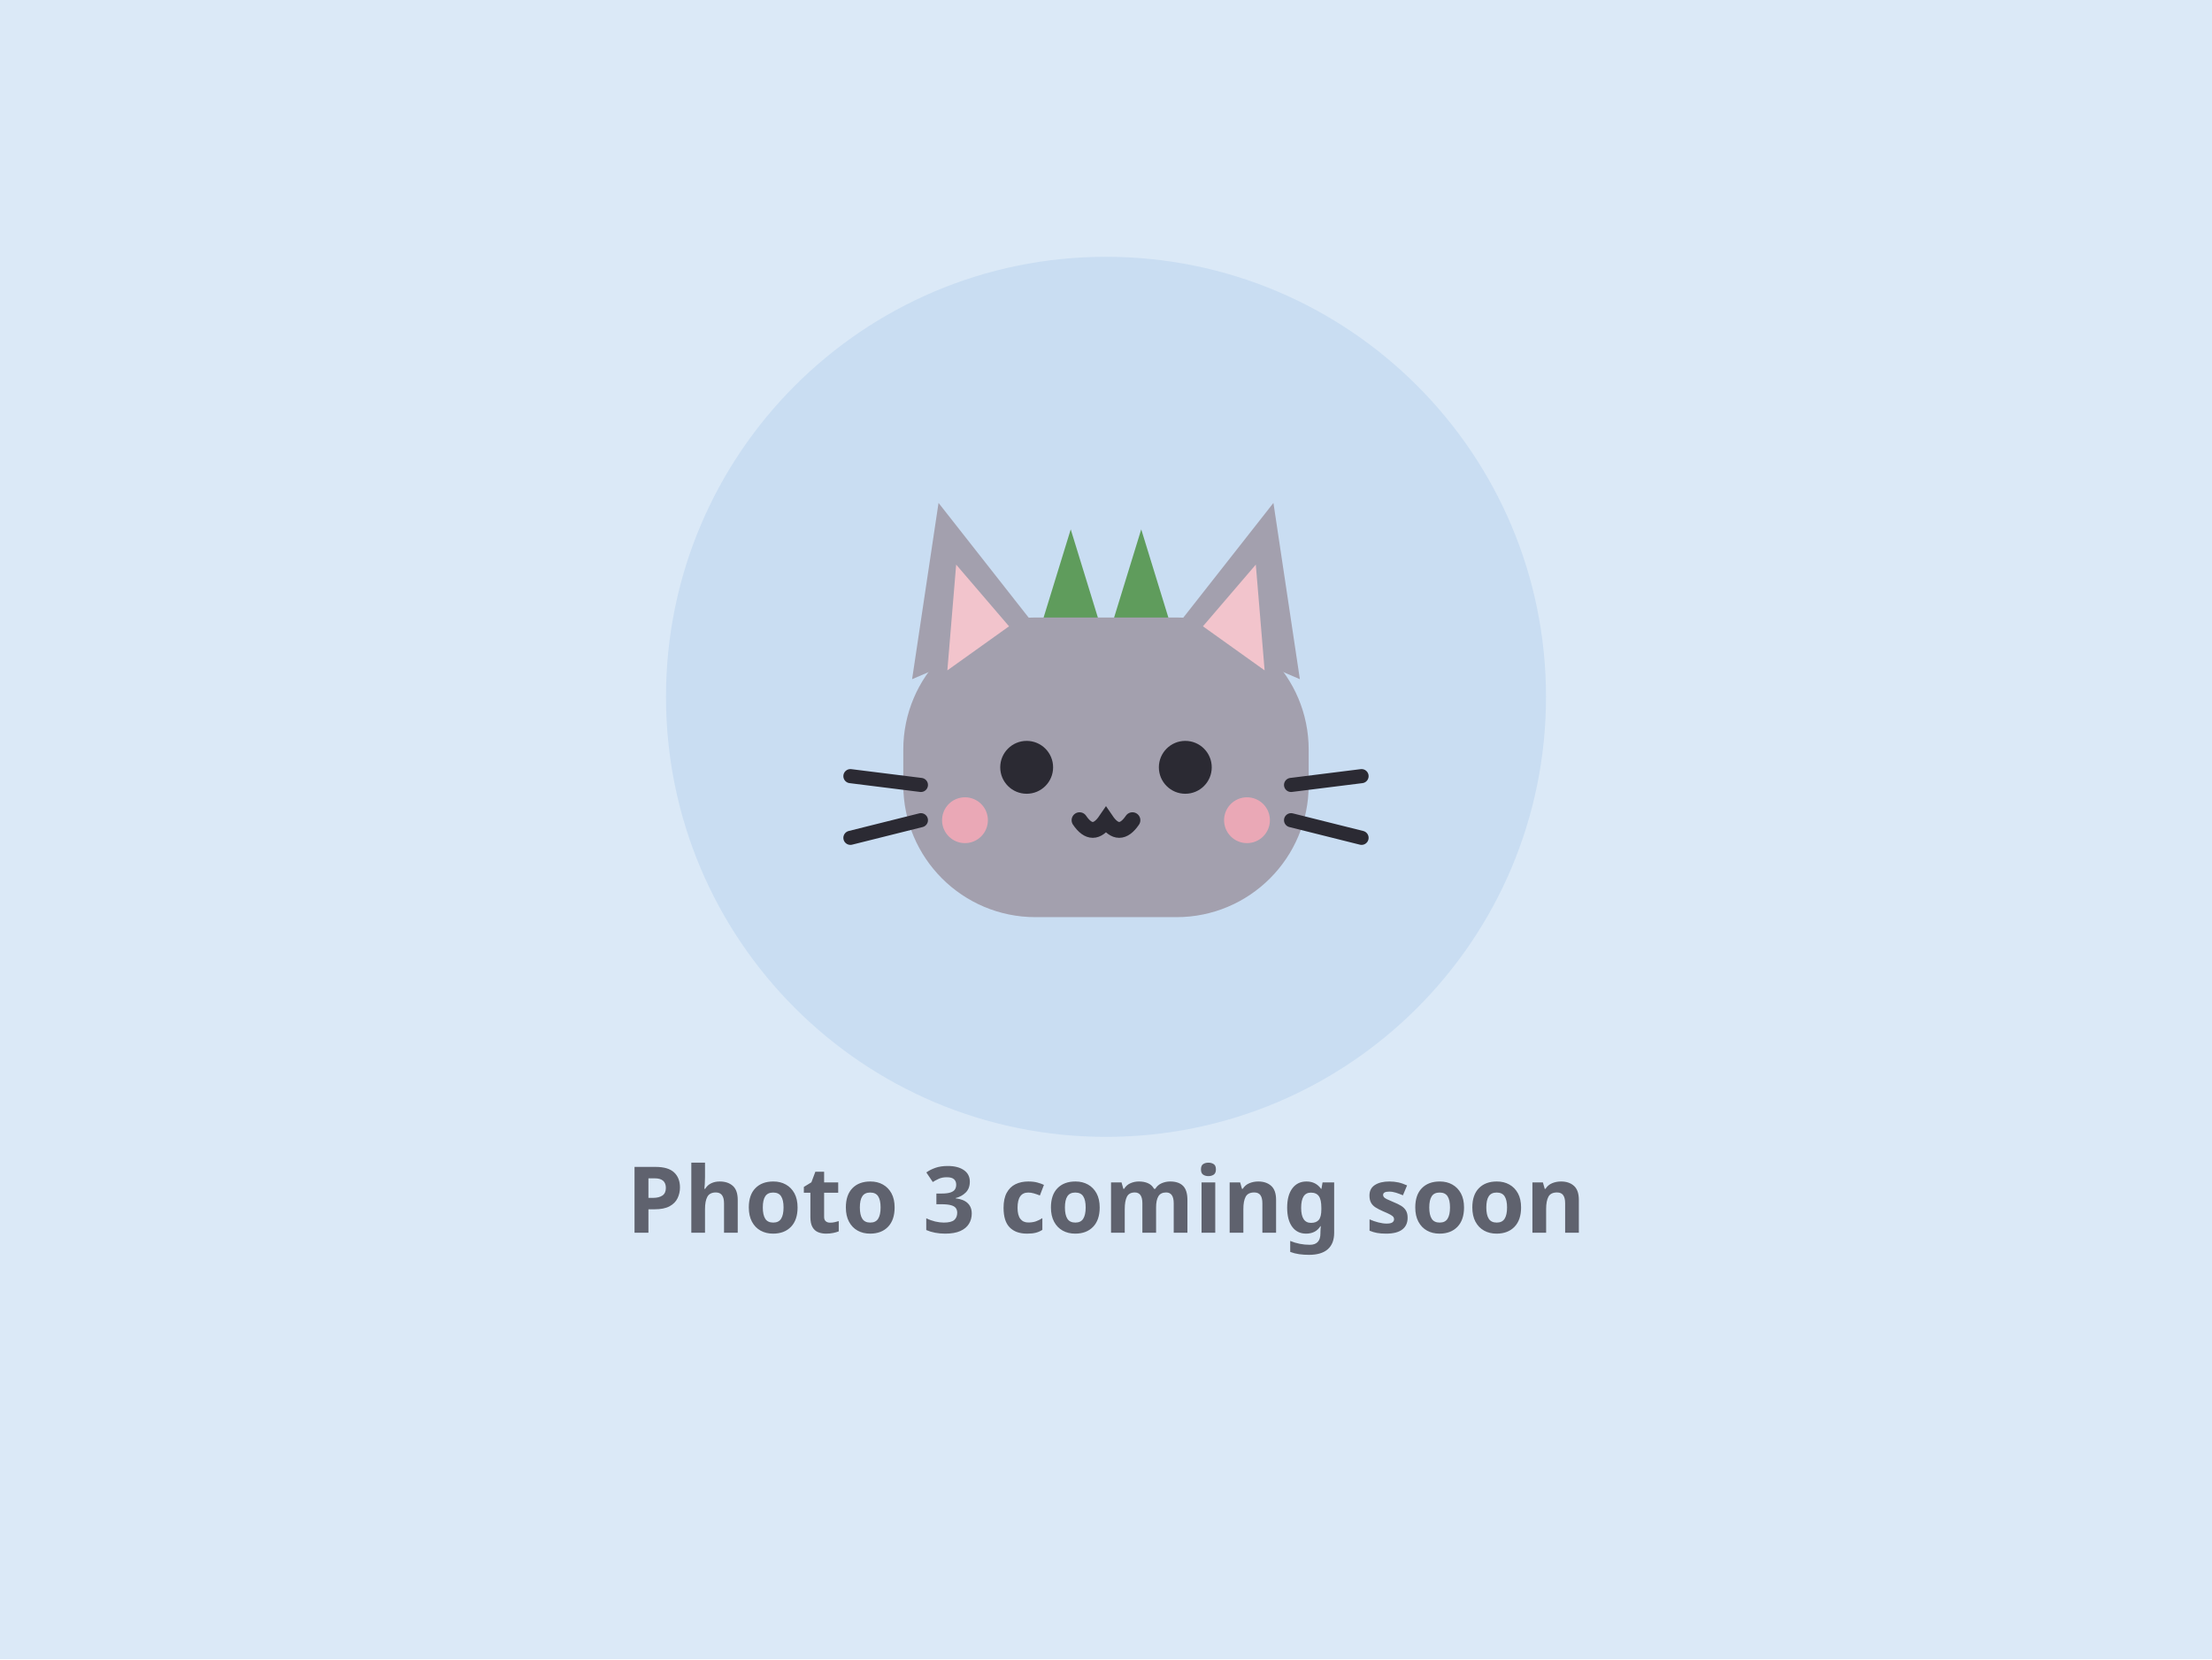
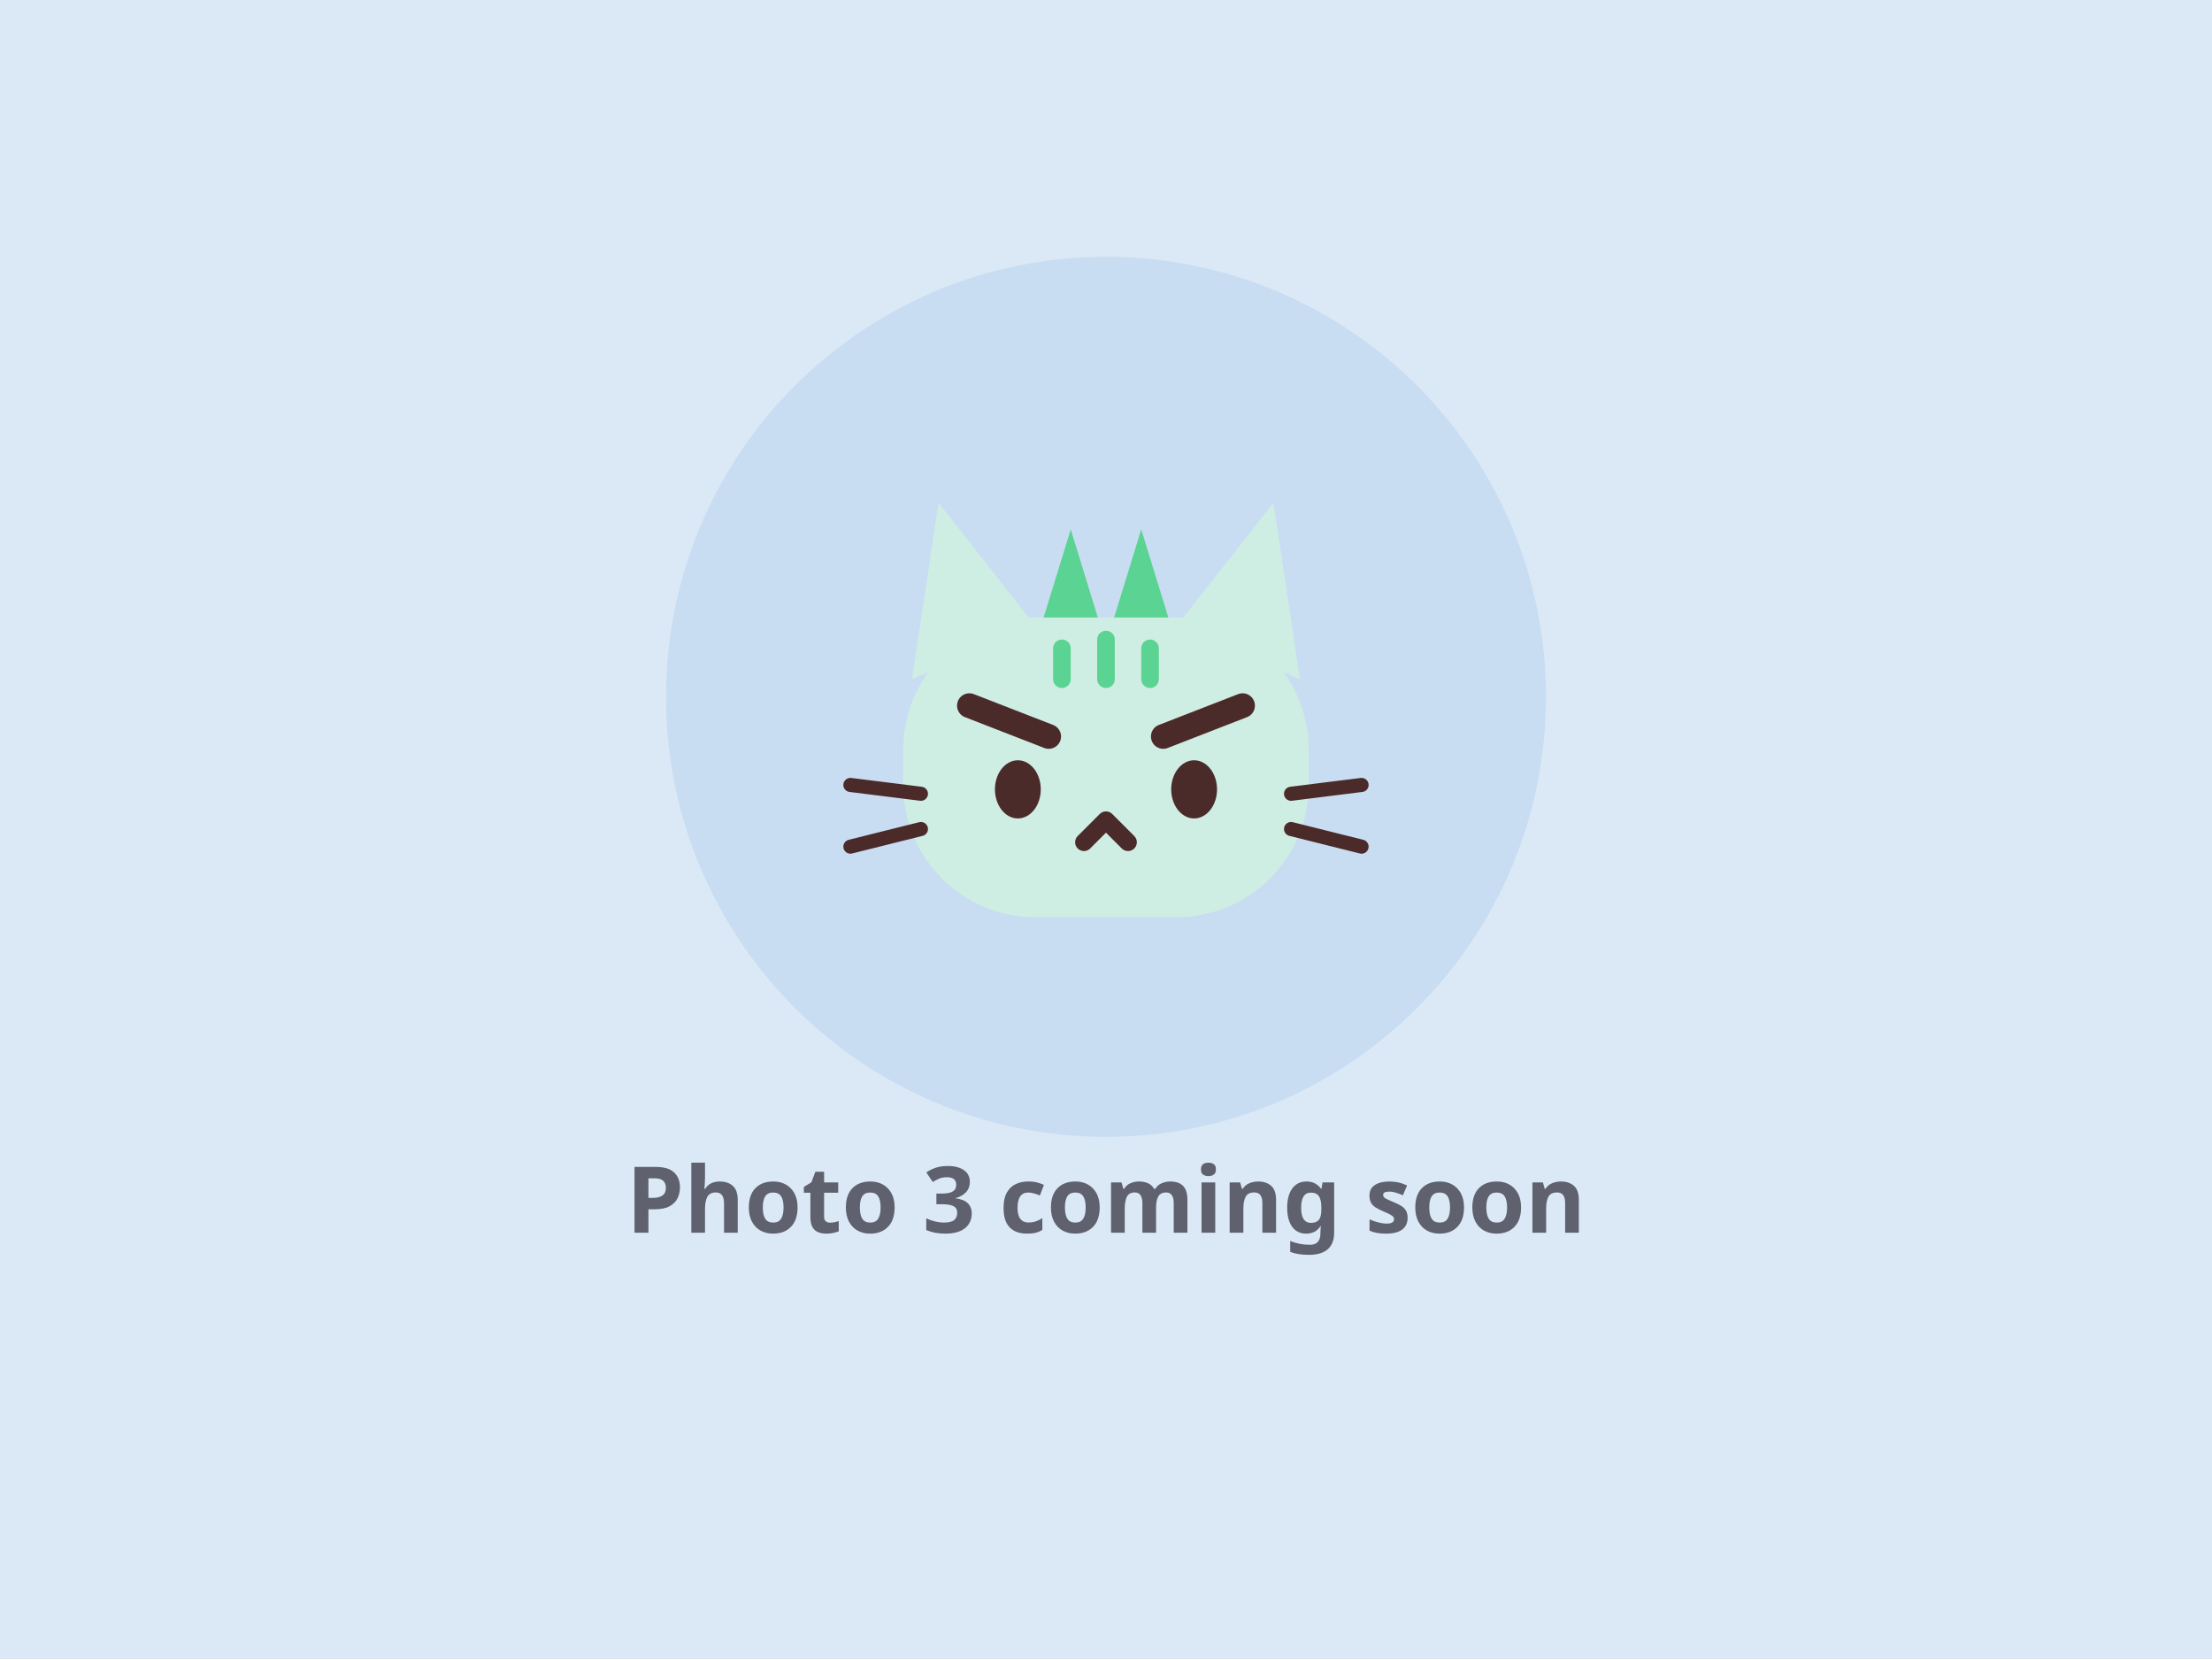
<svg xmlns="http://www.w3.org/2000/svg" viewBox="0 0 1200 900" width="1200" height="900">
  <rect width="1200" height="900" fill="#dbe9f7" />
  <circle cx="600.0" cy="378.0" r="238.7" fill="#c9ddf2" />
  <g transform="translate(447.0 225.0) scale(4.781)">
-     <path d="M24 26 L28 13 L32 26 L36 13 L40 26 Z" fill="#5f9c5c" />
-     <path d="M10 30 L13 10 L24 24 Z" fill="#a3a0ae" />
-     <path d="M54 30 L51 10 L40 24 Z" fill="#a3a0ae" />
-     <rect x="9" y="23" width="46" height="34" rx="15" fill="#a3a0ae" />
-     <path d="M14 29 L15 17 L21 24 Z" fill="#f2c4cc" />
-     <path d="M50 29 L49 17 L43 24 Z" fill="#f2c4cc" />
-     <circle cx="23" cy="40" r="3" fill="#2b2a33" />
-     <circle cx="41" cy="40" r="3" fill="#2b2a33" />
-     <path d="M29 46 q1.5 2.2 3 0 q1.5 2.2 3 0" fill="none" stroke="#2b2a33" stroke-width="1.8" stroke-linecap="round" />
-     <circle cx="16" cy="46" r="2.6" fill="#f2a9b7" opacity="0.9" />
-     <circle cx="48" cy="46" r="2.6" fill="#f2a9b7" opacity="0.9" />
-     <path d="M3 41 L11 42 M3 48 L11 46 M61 41 L53 42 M61 48 L53 46" stroke="#2b2a33" stroke-width="1.6" stroke-linecap="round" />
+     <path d="M24 26 L28 13 L32 26 L36 13 L40 26 Z" fill="#5bd392" />
+     <path d="M10 30 L13 10 L24 24 Z" fill="#cfeee3" />
+     <path d="M54 30 L51 10 L40 24 Z" fill="#cfeee3" />
+     <rect x="9" y="23" width="46" height="34" rx="15" fill="#cfeee3" />
+     <path d="M27 26.5 v3.5 M32 25.5 v4.5 M37 26.5 v3.5" stroke="#5bd392" stroke-width="2" stroke-linecap="round" />
+     <path d="M16.5 33 L25.5 36.5" stroke="#4b2a2a" stroke-width="2.8" stroke-linecap="round" />
+     <path d="M47.5 33 L38.5 36.5" stroke="#4b2a2a" stroke-width="2.8" stroke-linecap="round" />
+     <ellipse cx="22" cy="42.5" rx="2.6" ry="3.3" fill="#4b2a2a" />
+     <ellipse cx="42" cy="42.5" rx="2.6" ry="3.3" fill="#4b2a2a" />
+     <path d="M29.5 48.5 L32 46 L34.5 48.5" fill="none" stroke="#4b2a2a" stroke-width="2" stroke-linecap="round" stroke-linejoin="round" />
+     <path d="M3 42 L11 43 M3 49 L11 47 M61 42 L53 43 M61 49 L53 47" stroke="#4b2a2a" stroke-width="1.6" stroke-linecap="round" />
  </g>
  <text x="600.0" y="668.7" text-anchor="middle" font-family="Fredoka, Nunito, system-ui, sans-serif" font-size="50" font-weight="600" fill="#2b2a33" opacity="0.7">Photo 3 coming soon</text>
</svg>
